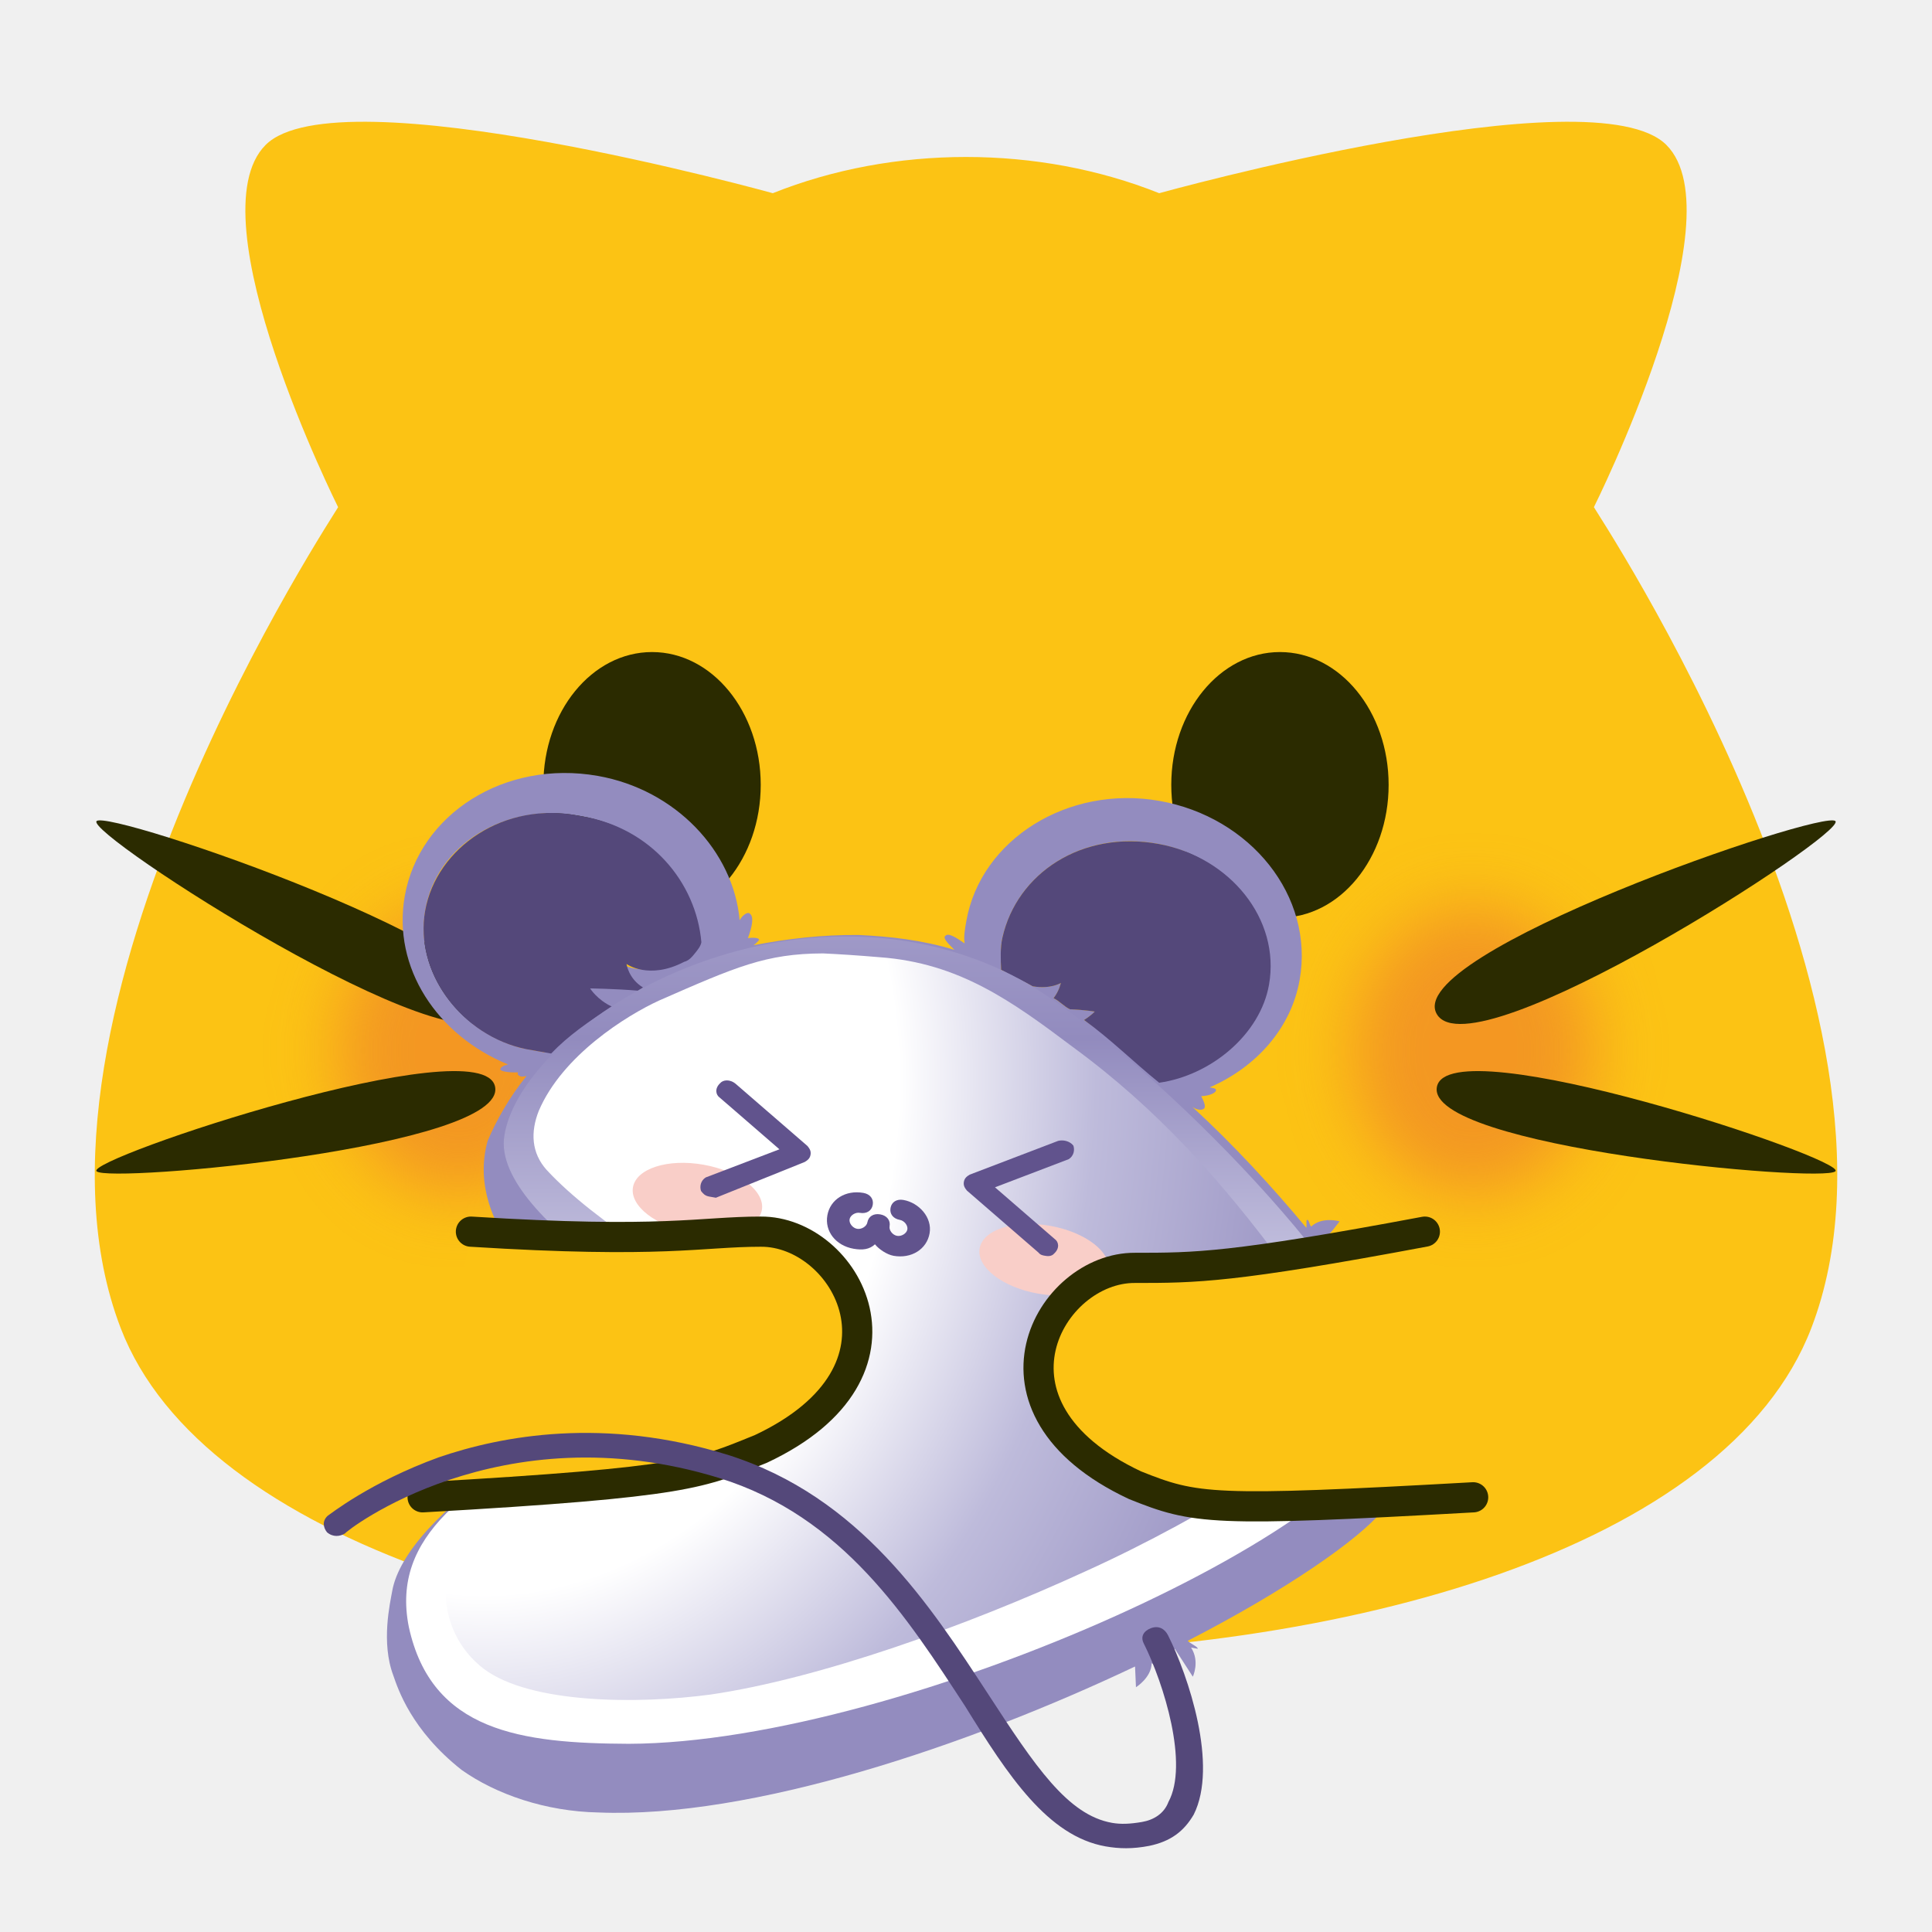
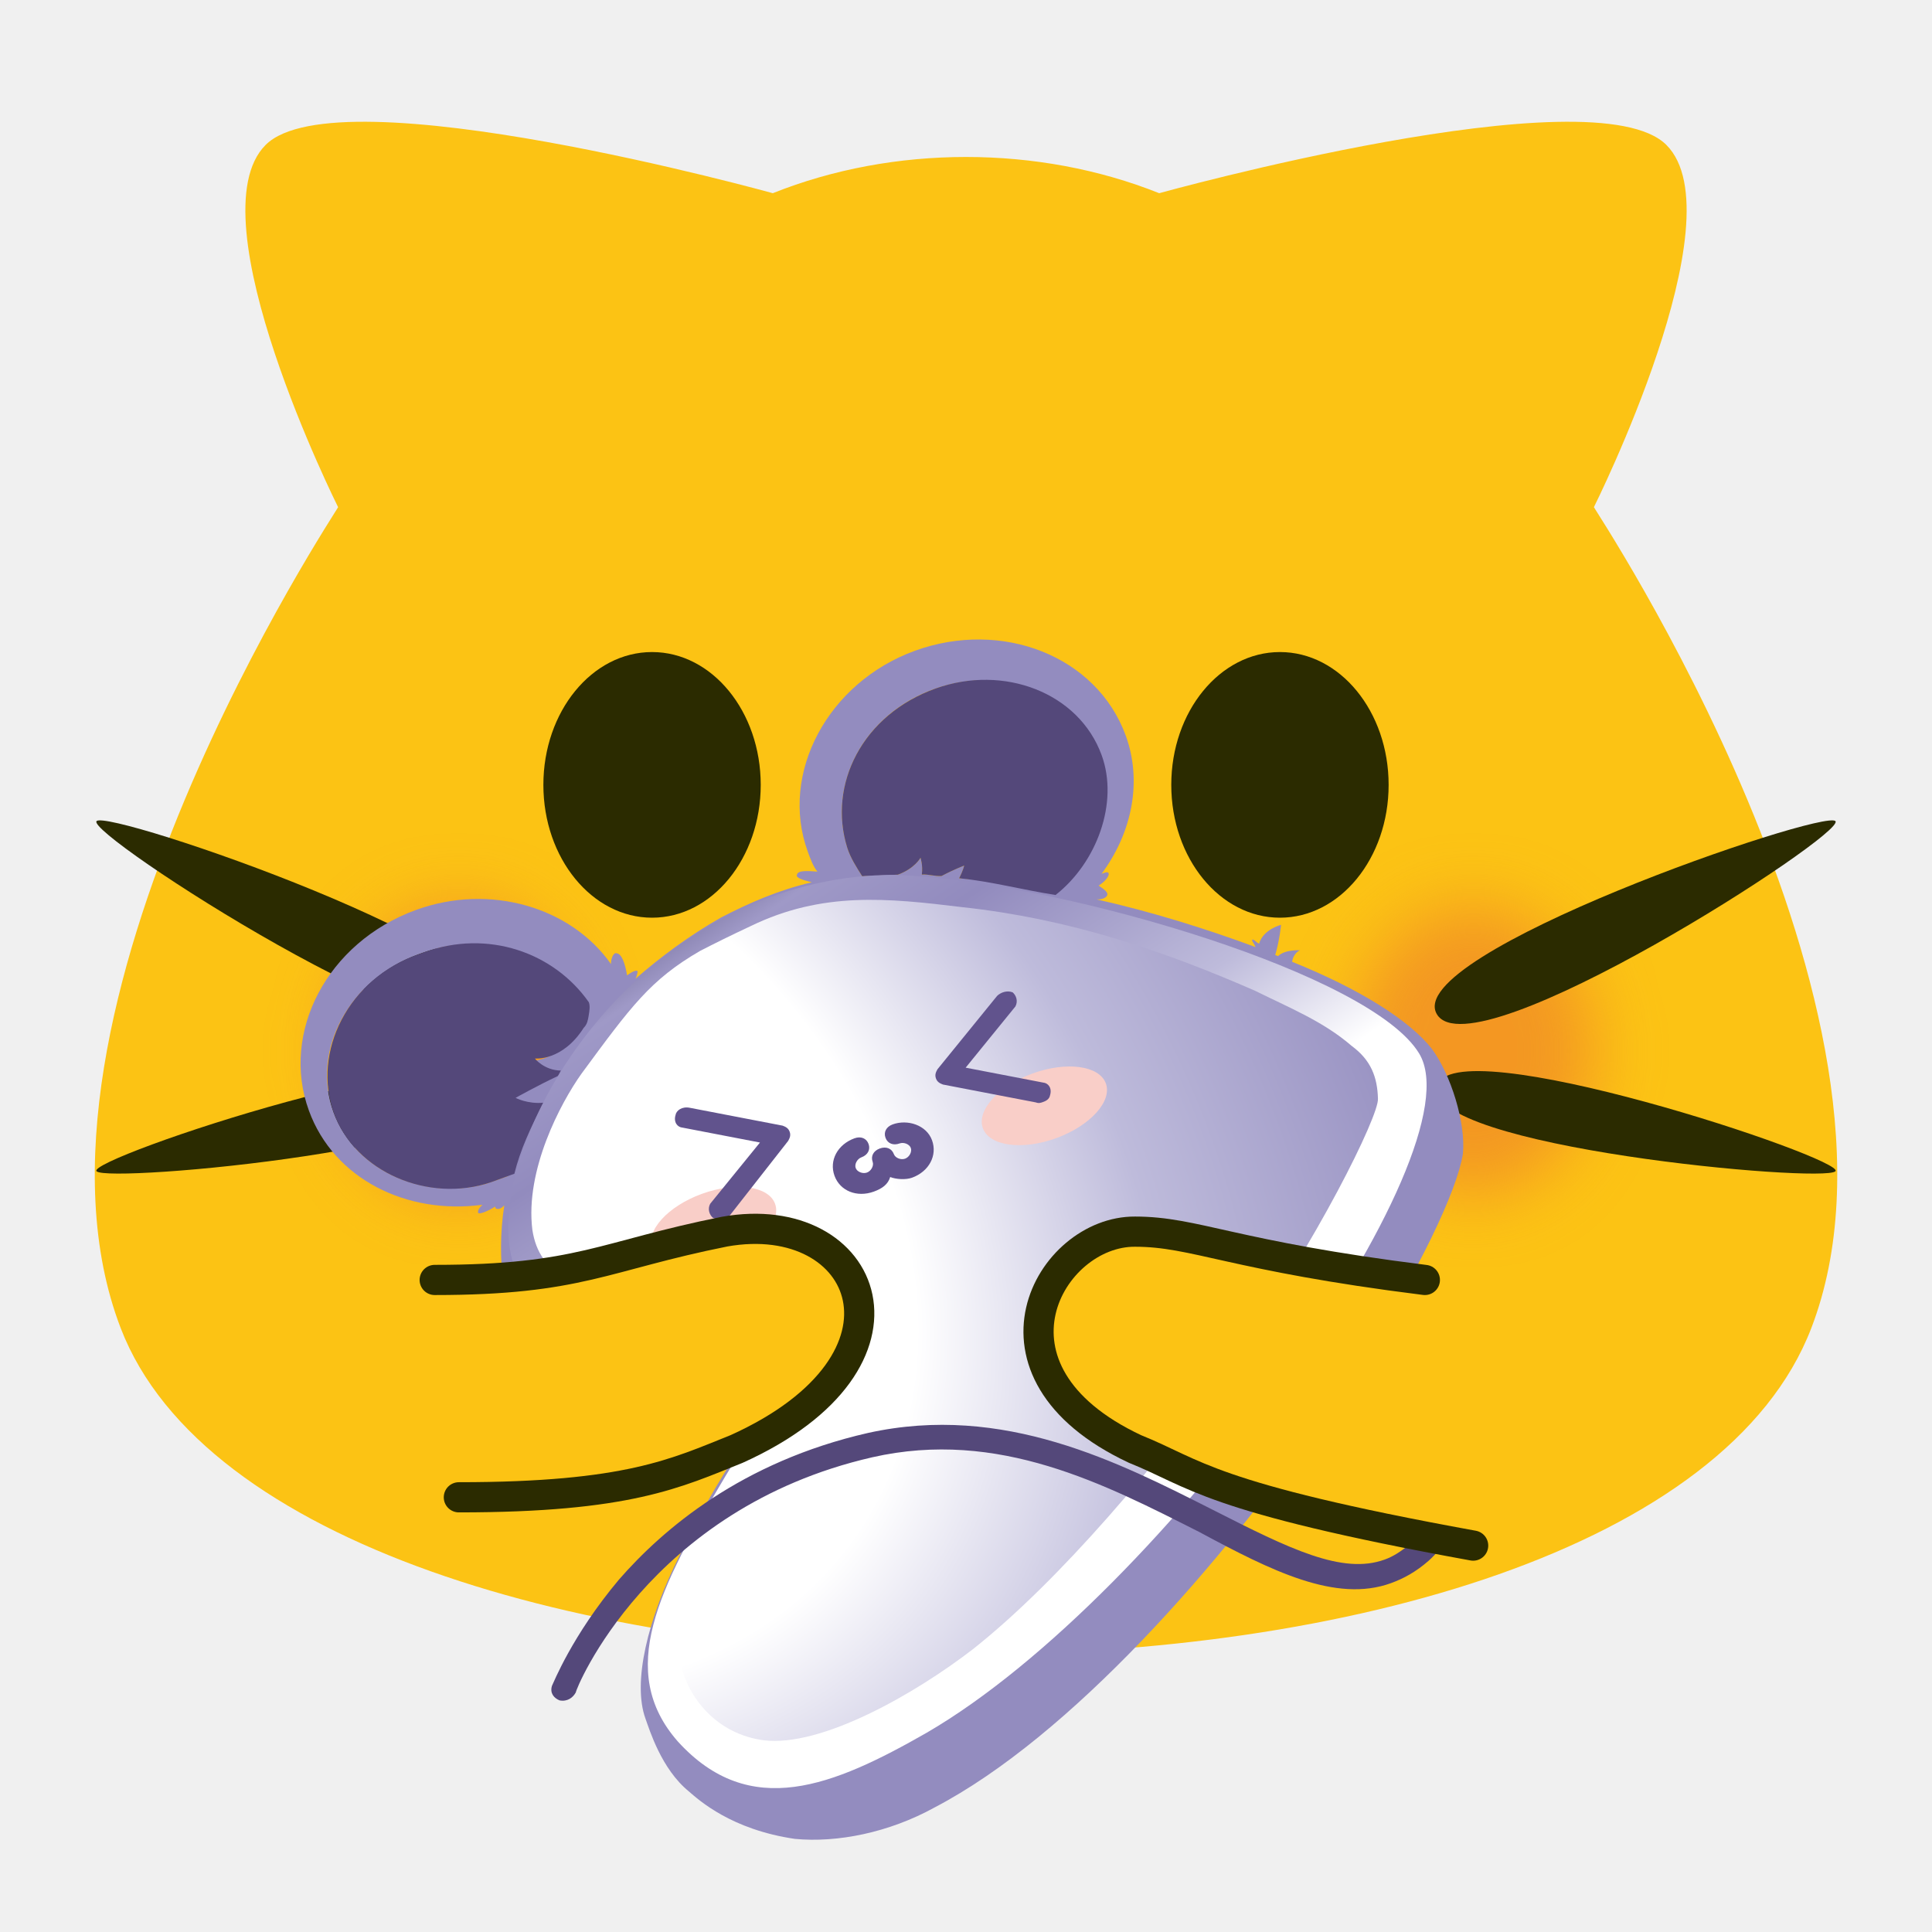
<svg xmlns="http://www.w3.org/2000/svg" xmlns:xlink="http://www.w3.org/1999/xlink" width="800.0px" height="800.0px" viewBox="0 0 800.0 800.0" version="1.1" id="SVGRoot">
  <defs id="defs1121">
    <linearGradient id="light">
      <stop style="stop-color:#ffffff;stop-opacity:0" offset="0" id="stop17092" />
      <stop style="stop-color:#ffffff;stop-opacity:1" offset="1" id="stop17094" />
    </linearGradient>
    <linearGradient id="blush">
      <stop style="stop-color:#ed6c30;stop-opacity:0.5;" offset="0" id="stop4680" />
    </linearGradient>
    <linearGradient id="face" gradientTransform="matrix(0.8641975,0,0,1,58.82716,10.00002)">
      <stop style="stop-color:#2b2b00;stop-opacity:1;" offset="0" id="stop7071" />
    </linearGradient>
    <linearGradient id="body" gradientTransform="translate(-5,10.00002)">
      <stop style="stop-color:#fcc314;stop-opacity:1;" offset="0" id="stop5975" />
    </linearGradient>
    <linearGradient xlink:href="#body" id="linearGradient5979" x1="38.738" y1="437.708" x2="761.275" y2="437.708" gradientUnits="userSpaceOnUse" gradientTransform="translate(0,-70.0002)" />
    <linearGradient xlink:href="#face" id="linearGradient7075" x1="345.45" y1="91.323" x2="430" y2="91.323" gradientUnits="userSpaceOnUse" gradientTransform="matrix(0.6923077,0,0,1.375,17.30767,201.2498)" />
    <linearGradient xlink:href="#face" id="linearGradient7177" gradientUnits="userSpaceOnUse" gradientTransform="matrix(0.6923077,0,0,1.375,277.3077,201.2498)" x1="345.45" y1="91.323" x2="430" y2="91.323" />
    <linearGradient xlink:href="#face" id="linearGradient5558" gradientUnits="userSpaceOnUse" gradientTransform="matrix(-1.382783,-0.3502942,0.3835372,-1.570033,779.5095,1276.311)" x1="539.43" y1="437.901" x2="660.234" y2="437.901" />
    <linearGradient xlink:href="#face" id="linearGradient15760" gradientUnits="userSpaceOnUse" gradientTransform="matrix(-1.382783,-0.3502942,0.3835372,-1.570033,1239.628,1276.311)" x1="539.43" y1="437.901" x2="660.234" y2="437.901" />
    <linearGradient xlink:href="#face" id="linearGradient15762" gradientUnits="userSpaceOnUse" gradientTransform="matrix(-1.382783,-0.3502942,0.3835372,-1.570033,1239.628,1276.311)" x1="539.43" y1="437.901" x2="660.234" y2="437.901" />
    <linearGradient xlink:href="#blush" id="linearGradient4684" x1="562.359" y1="515.124" x2="648.359" y2="515.124" gradientUnits="userSpaceOnUse" gradientTransform="matrix(1.162791,0,0,1.061947,-93.90558,-112.0345)" />
    <filter style="color-interpolation-filters:sRGB" id="filter5097" x="-0.33" y="-0.275" width="1.66" height="1.55">
      <feGaussianBlur stdDeviation="13.75" id="feGaussianBlur5099" />
    </filter>
    <linearGradient xlink:href="#blush" id="linearGradient5143" gradientUnits="userSpaceOnUse" gradientTransform="matrix(1.162791,0,0,1.061947,-513.9056,-112.0345)" x1="562.359" y1="515.124" x2="648.359" y2="515.124" />
    <filter style="color-interpolation-filters:sRGB" id="filter5145" x="-0.33" y="-0.275" width="1.66" height="1.55">
      <feGaussianBlur stdDeviation="13.75" id="feGaussianBlur5147" />
    </filter>
    <linearGradient xlink:href="#face" id="linearGradient5190" gradientUnits="userSpaceOnUse" gradientTransform="translate(0,-70.0002)" />
    <linearGradient xlink:href="#light" id="linearGradient1285" x1="429.624" y1="305.573" x2="297.925" y2="197.115" gradientUnits="userSpaceOnUse" gradientTransform="matrix(0.1499023,0,0,0.2177386,220.2759,275.4842)" />
    <linearGradient xlink:href="#light" id="linearGradient1868" gradientUnits="userSpaceOnUse" gradientTransform="matrix(0.1499023,0,0,0.2177386,480.2759,275.4842)" x1="429.624" y1="305.573" x2="297.925" y2="197.115" />
    <linearGradient xlink:href="#light" id="linearGradient2712" gradientUnits="userSpaceOnUse" gradientTransform="matrix(0.07476526,0,0,0.112215,277.6872,324.9233)" x1="429.624" y1="305.573" x2="297.925" y2="197.115" />
    <linearGradient xlink:href="#light" id="linearGradient2717" gradientUnits="userSpaceOnUse" gradientTransform="matrix(0.07476526,0,0,0.112215,537.6872,324.9233)" x1="429.624" y1="305.573" x2="297.925" y2="197.115" />
    <linearGradient xlink:href="#face" id="linearGradient26900" gradientUnits="userSpaceOnUse" gradientTransform="matrix(-1.382783,-0.3502942,0.3835372,-1.570033,779.5095,1276.311)" x1="539.43" y1="437.901" x2="660.234" y2="437.901" />
    <linearGradient xlink:href="#body" id="linearGradient667" gradientTransform="matrix(-1.208675,0,0,0.8273522,785,0)" x1="140.65" y1="682.9" x2="297.779" y2="682.9" gradientUnits="userSpaceOnUse" />
    <linearGradient xlink:href="#face" id="linearGradient669" gradientTransform="matrix(-1.208675,0,0,0.8273522,785,0)" x1="140.65" y1="682.9" x2="297.779" y2="682.9" gradientUnits="userSpaceOnUse" />
  </defs>
  <path style="display:inline;fill:url(#linearGradient5979);fill-opacity:1;stroke:none;stroke-width:1px;stroke-linecap:butt;stroke-linejoin:miter;stroke-opacity:1" d="m 750,550 c -70.049,182.128 -631.59,177.866 -700,0 -50,-130 90.647,-340.228 90,-340 0,0 -60,-120 -30,-150 30,-30 210,20 210,20 50,-20 110,-20 160,0 0,0 180,-50 210,-20 30,30 -30,150 -30,150 -0.403,0.012 140,210 90,340 z" id="blobcat_body" />
  <g id="layer5" style="display:inline">
    <ellipse style="display:inline;mix-blend-mode:normal;fill:url(#linearGradient4684);fill-opacity:1;stroke:none;stroke-width:27.78;stroke-linecap:round;stroke-linejoin:round;stroke-miterlimit:4;stroke-dasharray:none;filter:url(#filter5097)" id="blush_right" cx="610" cy="435" rx="50" ry="60" />
    <ellipse style="display:inline;mix-blend-mode:normal;fill:url(#linearGradient5143);fill-opacity:1;stroke:none;stroke-width:27.78;stroke-linecap:round;stroke-linejoin:round;stroke-miterlimit:4;stroke-dasharray:none;filter:url(#filter5145)" id="blush_left" cx="190" cy="435" rx="50" ry="60" />
  </g>
  <path style="fill:none;stroke:url(#linearGradient5190);stroke-width:25;stroke-linecap:round;stroke-linejoin:round;stroke-miterlimit:4;stroke-dasharray:none;stroke-opacity:1" d="m 320,450 40,50 40,-50 40,50 40,-50" id="mouth" />
  <g id="whiskers" style="display:inline">
    <path style="fill:url(#linearGradient15760);fill-opacity:1;stroke:none;stroke-width:1.518px;stroke-linecap:butt;stroke-linejoin:miter;stroke-opacity:1" d="m 760,485 c 5,-5 -160,-60 -165,-35 -5,25 160,40 165,35 z" id="whiskers_bottom_right" />
    <path style="fill:url(#linearGradient15762);fill-opacity:1;stroke:none;stroke-width:1.518px;stroke-linecap:butt;stroke-linejoin:miter;stroke-opacity:1" d="m 760,340 c -5,-5 -180,55 -165,80 15,25 170,-75 165,-80 z" id="whiskers_top_right" />
    <path style="fill:url(#linearGradient5558);fill-opacity:1;stroke:none;stroke-width:1.518px;stroke-linecap:butt;stroke-linejoin:miter;stroke-opacity:1" d="m 40,485 c -5,-5 160,-60 165,-35 5,25 -160,40 -165,35 z" id="whiskers_bottom_left" />
    <path style="fill:url(#linearGradient26900);fill-opacity:1;stroke:none;stroke-width:1.518px;stroke-linecap:butt;stroke-linejoin:miter;stroke-opacity:1" d="m 40,340 c 5,-5 180,55 165,80 -15,25 -170,-75 -165,-80 z" id="whiskers_top_left" />
  </g>
  <g id="eyes" style="display:inline">
    <ellipse style="display:inline;fill:url(#linearGradient7177);fill-opacity:1;stroke:none;stroke-width:29.27;stroke-linecap:round;stroke-linejoin:round" id="eye_right" cx="530" cy="325" rx="45" ry="55" />
    <ellipse style="fill:url(#linearGradient7075);fill-opacity:1;stroke:none;stroke-width:29.27;stroke-linecap:round;stroke-linejoin:round" id="eye_left" cx="270" cy="325" rx="45" ry="55" />
    <g id="eyes_reflection" style="display:none">
      <ellipse style="opacity:1;fill:url(#linearGradient2717);fill-opacity:1;stroke:#ffffff;stroke-width:2.29;stroke-linecap:round;stroke-linejoin:round;stroke-opacity:0" id="eye_reflection_right_small" cy="344" cx="557.5" rx="6.355" ry="7.855" />
      <ellipse style="opacity:1;fill:url(#linearGradient1868);fill-opacity:1;stroke:#ffffff;stroke-width:4.517;stroke-linecap:round;stroke-linejoin:round;stroke-opacity:0" id="eye_reflection_right_big" cy="312.5" cx="520" rx="12.742" ry="15.242" />
      <ellipse style="opacity:1;fill:url(#linearGradient2712);fill-opacity:1;stroke:#ffffff;stroke-width:2.29;stroke-linecap:round;stroke-linejoin:round;stroke-opacity:0" id="eye_reflection_left_small" cy="344" cx="297.5" rx="6.355" ry="7.855" />
      <ellipse style="opacity:1;fill:url(#linearGradient1285);fill-opacity:1;stroke:#ffffff;stroke-width:4.517;stroke-linecap:round;stroke-linejoin:round;stroke-opacity:0" id="eye_reflection_left_big" cy="312.5" cx="260" rx="12.742" ry="15.242" />
    </g>
  </g>
  <style type="text/css" id="style2">
	.st0{fill-rule:evenodd;clip-rule:evenodd;fill:#534779;}
	.st1{fill:#938CBF;}
	.st2{fill:#54487A;}
	.st3{fill-rule:evenodd;clip-rule:evenodd;fill:url(#path2975_1_);}
	.st4{fill-rule:evenodd;clip-rule:evenodd;fill:url(#path2977_1_);}
	.st5{fill:#61538D;}
	.st6{fill-rule:evenodd;clip-rule:evenodd;fill:#F9CEC8;}
	.st7{fill:#534779;}
</style>
-   <g id="genchu" transform="matrix(9.20181,1.622527,-1.456248,8.258793,26.96027,227.0378)" style="display:inline">
+   <g id="genchu" transform="matrix(8.780265,-3.195755,2.868249,7.880448,-65.90382,405.4661)" style="display:inline">
    <path class="st1" d="m 65.2,30.1 c -0.5,-1.7 -2.1,-4 -4.5,-6.4 0.2,-0.4 0.5,-0.4 0.5,-0.4 0,0 -0.6,-0.3 -1,-0.1 l -0.1,-0.1 c 0.4,-0.6 0.7,-1.3 0.7,-1.3 0,0 -0.8,-0.1 -1.2,0.5 -0.1,-0.1 -0.1,-0.2 -0.2,-0.3 -0.1,0 0,0.2 0,0.4 -1.8,-1.7 -3.8,-3.4 -5.9,-4.9 0.2,0.1 0.4,0.1 0.5,0 0.1,-0.1 0,-0.3 -0.2,-0.6 0.4,-0.1 0.6,-0.3 0.6,-0.4 0,-0.1 -0.1,-0.1 -0.3,-0.1 1.9,-1.4 3.1,-3.6 3.1,-6 0,-4.2 -3.4,-7.5 -7.5,-7.5 -4.1,0 -7.5,3.4 -7.5,7.5 0,0.4 0,0.8 0.1,1.1 -0.4,-0.2 -0.8,-0.4 -0.9,-0.2 -0.1,0.1 0.1,0.3 0.5,0.6 -1.5,-0.2 -2.9,-0.1 -4.3,0.1 -1.6,0.3 -3.1,0.8 -4.5,1.4 0.1,-0.1 0.2,-0.3 0.2,-0.3 0,-0.1 -0.2,-0.1 -0.5,0 C 32.9,12.5 32.9,12 32.7,11.9 32.6,11.8 32.4,12 32.3,12.3 31.5,9 28.5,6.5 25,6.5 c -4.2,0 -7.5,3.4 -7.5,7.5 0,3.6 2.5,6.5 5.8,7.3 -0.2,0.1 -0.3,0.2 -0.3,0.3 0,0.1 0.4,0.1 0.8,0 v 0.1 c 0.1,0.1 0.2,0.1 0.4,0 -0.6,1.2 -1,2.5 -1.2,3.5 -0.2,2.3 1,4 1.7,4.8 0.3,0.3 0.6,0.6 1,0.9 0.1,0.5 -0.1,0.9 -0.1,0.9 0,0 0.5,0 0.7,-0.4 v 0 c -0.4,0.7 0.1,1.3 0,1.7 0.3,-0.2 1,-0.4 1.1,-1 l 0.2,0.1 c 1.8,1.2 3.5,1.8 5.1,2.7 -3.4,2.9 -5,4.3 -6.5,6 -2.3,2.4 -3.9,5.1 -3.9,7 v 0 c 0,0.6 -0.1,2.6 0.7,4.1 0.3,0.6 1.2,2.5 3.7,4 1.7,0.9 4,1.3 6.3,0.9 6.7,-1 15.6,-6.4 22.3,-11.7 l 0.2,1 c 0,0 0.6,-0.6 0.5,-1.3 0.1,0 0.2,0.2 0.3,0.2 0,-0.1 -0.1,-0.3 -0.2,-0.4 l 0.2,-0.2 0.2,0.4 c 0,0 0.3,-0.4 0.3,-0.8 l 0.1,-0.1 1,1.2 c 0,0 0.2,-0.8 -0.3,-1.4 h 0.3 c 0,-0.1 -0.4,-0.2 -0.5,-0.3 3.9,-3.3 6.7,-6.4 7.5,-8 0.6,-1.4 0.7,-3.9 0.3,-5.4 z M 18.5,14.5 c -0.01,-3.3 2.7,-5.9 5.9,-5.9 v 0 h 0.2 c 3,0 5.4,2.2 5.9,5.1 0,0.2 -0.1,0.4 -0.2,0.6 -0.1,0.2 -0.2,0.3 -0.4,0.5 -1.4,1.2 -2.5,0.6 -2.5,0.6 0,0 0.2,0.8 0.9,1 l -0.2,0.2 C 27,16.7 26,16.9 26,16.9 c 0,0 0.4,0.5 1.1,0.7 -0.9,0.9 -1.7,1.9 -2.3,2.8 H 24.3 L 23.699,20.385 C 20.899,20.085 18.509,17.584 18.5,14.5 Z M 49.9,5 c 3.3,0 5.9,2.7 5.9,5.9 0,2.2 -1.2,4.2 -3.1,5.2 -0.4,-0.3 -0.7,-0.4 -0.8,-0.4 -0.2,0 -0.7,0.1 -0.8,0.3 -1,-0.7 -2,-1.3 -3,-1.8 0.3,-0.3 0.4,-0.5 0.4,-0.5 0,0 -0.5,0 -1.1,0.1 -0.3,-0.1 -0.5,-0.3 -0.8,-0.4 0.2,-0.4 0.2,-0.8 0.2,-0.8 0,0 -0.4,0.4 -1.2,0.4 -0.5,-0.2 -1,-0.4 -1.5,-0.5 C 44,12 43.9,11.5 43.9,11 44,7.6 46.6,5 49.9,5 Z" id="path20" />
    <path class="st2" d="m 46.8,12.6 c 0,0 2.02e-4,0.376 -0.198,0.8 0.3,0.1 0.498,0.3 0.798,0.4 0.647,-0.099 1.1,-0.1 1.1,-0.1 0,0 -0.094,0.186 -0.4,0.5 1.3,0.7 2.461,1.607 3.761,2.407 2.2,-0.8 4.039,-3.207 4.039,-5.707 0,-3.3 -2.7,-5.878 -5.9,-5.9 -3.458,-0.024 -5.965,2.645 -6.097,5.906 -0.02,0.508 0.092,1.068 0.192,1.568 0.5,0.2 1.005,0.327 1.505,0.527 C 46.4,13 46.8,12.6 46.8,12.6 Z" id="path22" />
    <path class="st2" d="m 24.7,8.6 h -0.2 v 0 C 21.129,8.505 18.507,11.35 18.503,14.539 18.499,17.636 21.074,20.328 24,20.4 h 0.6 0.5 c 0.6,-1 1.4,-1.9 2.3,-2.8 -0.7,-0.2 -1.1,-0.7 -1.1,-0.7 0,0 1.1,-0.2 2.1,-0.3 l 0.2,-0.2 c -0.7,-0.3 -0.9,-1 -0.9,-1 0,0 1.1,0.6 2.5,-0.6 0.2,-0.1 0.3,-0.3 0.4,-0.5 0.1,-0.2 0.2,-0.4 0.2,-0.6 -0.7,-2.9 -3.1,-5.1 -6.1,-5.1 z" id="path24" />
    <g id="mid_1_">
      <linearGradient id="path2975_1_" gradientUnits="userSpaceOnUse" x1="-317.953" y1="328.224" x2="-317.836" y2="328.224" gradientTransform="matrix(-73.3283,-328.7846,-328.7846,73.3283,84645.555,-128559.96)">
        <stop offset="0" style="stop-color:#FFFFFF" id="stop26" />
        <stop offset="0.34" style="stop-color:#FFFFFF" id="stop28" />
        <stop offset="0.51" style="stop-color:#BEBBDB" id="stop30" />
        <stop offset="0.75" style="stop-color:#928BBE" id="stop32" />
        <stop offset="0.87" style="stop-color:#9F99C7" id="stop34" />
        <stop offset="1" style="stop-color:#524C76" id="stop36" />
      </linearGradient>
      <path id="path2975" class="st3" d="m 34.9,33.1 c -2.2,1.9 -3.7,3.2 -5.6,4.9 -4.5,4.1 -7.5,7.2 -6,11.5 1.8,4.9 5.8,4.7 10.5,3.8 12,-2.4 31.8,-17.6 30.8,-23.2 -0.8,-4.5 -11.9,-13.6 -18.4,-16.8 -2,-1 -4.4,-1.5 -6.8,-1.4 -9,0.4 -16,8.6 -15.7,13.1 0.4,4.3 11.3,8 11.2,8.1 z" style="fill:url(#path2975_1_)" />
    </g>
    <radialGradient id="path2977_1_" cx="-317.703" cy="328.099" r="0.117" gradientTransform="matrix(-8.9461,567.6399,484.1227,7.6225,-161659.58,177863.45)" gradientUnits="userSpaceOnUse">
      <stop offset="0" style="stop-color:#FFFFFF" id="stop41" />
      <stop offset="0.34" style="stop-color:#FFFFFF" id="stop43" />
      <stop offset="0.51" style="stop-color:#BEBBDB" id="stop45" />
      <stop offset="0.75" style="stop-color:#928BBE" id="stop47" />
      <stop offset="0.87" style="stop-color:#9F99C7" id="stop49" />
      <stop offset="1" style="stop-color:#524C76" id="stop51" />
    </radialGradient>
    <path id="path2977" class="st4" d="m 38.7,12.9 c -1,0.1 -1.8,0.2 -2.5,0.3 -2.5,0.5 -3.7,1.4 -6.8,3.7 -1.3,1 -3.8,3.5 -4.4,6.4 -0.2,1.1 0,2.1 0.8,2.8 2.6,2.2 6.9,3.9 10.4,5.6 1,0.5 0.3,1.4 -1.3,2.8 -4.2,3.6 -9.9,8.1 -10.3,11.5 -0.2,1.6 0.4,3.8 2.3,4.9 2.3,1.3 7,0.4 10.1,-0.7 4.6,-1.7 10.6,-5.5 15.4,-9.2 5,-3.8 9.6,-8.7 9.8,-9.5 0.3,-1 0.3,-1.9 -0.3,-2.9 -0.8,-1.6 -2,-2.8 -3.2,-4.2 -3.3,-3.5 -6.7,-6.5 -10.9,-8.8 -3,-1.7 -5.6,-3.1 -9.1,-2.7 z" style="fill:url(#path2977_1_)" />
    <path class="st5" d="m 41.6,24.5 c -0.3,0 -0.5,0.2 -0.5,0.5 0,0.3 0.2,0.5 0.5,0.5 0.2,0 0.4,0.2 0.4,0.4 0,0.2 -0.2,0.4 -0.4,0.4 -0.2,0 -0.4,-0.2 -0.4,-0.4 0,-0.3 -0.2,-0.5 -0.5,-0.5 -0.3,0 -0.5,0.2 -0.5,0.5 0,0.2 -0.2,0.4 -0.4,0.4 -0.2,0 -0.4,-0.2 -0.4,-0.4 0,-0.2 0.2,-0.4 0.4,-0.4 0.3,0 0.5,-0.2 0.5,-0.5 0,-0.3 -0.2,-0.5 -0.5,-0.5 -0.8,0 -1.4,0.6 -1.4,1.4 0,0.8 0.6,1.4 1.4,1.4 0.4,0 0.7,-0.1 0.9,-0.4 0.2,0.2 0.6,0.4 0.9,0.4 0.8,0 1.4,-0.6 1.4,-1.4 0,-0.8 -0.7,-1.4 -1.4,-1.4 z" id="path55" />
    <path class="st2" d="m 55.4,54.2 c -2.6,0 -4.8,-2.6 -7.2,-5.6 -3.2,-3.8 -6.8,-8.2 -12.5,-9 -10.1,-1.4 -15.9,5.8 -15.9,5.9 -0.2,0.2 -0.5,0.3 -0.8,0.1 -0.2,-0.2 -0.3,-0.5 -0.1,-0.8 0.1,-0.1 1.6,-2 4.4,-3.8 2.6,-1.6 6.9,-3.4 12.6,-2.6 6.1,0.9 10,5.6 13.2,9.4 2.6,3.1 4.4,5.2 6.4,5.2 0.4,0 0.8,-0.1 1.3,-0.3 0.5,-0.2 0.9,-0.6 1,-1.2 0.6,-2 -1.1,-5.7 -2.3,-7.5 -0.2,-0.3 -0.1,-0.6 0.2,-0.8 0.3,-0.2 0.6,-0.1 0.8,0.2 1.2,1.8 3.2,5.9 2.5,8.5 -0.3,0.9 -0.8,1.5 -1.7,1.9 -0.7,0.3 -1.3,0.4 -1.9,0.4 z" id="path57" style="display:none" />
    <ellipse class="st6" cx="32.6" cy="26.2" rx="2.9" ry="1.7" id="ellipse59" />
    <ellipse class="st6" cx="48.2" cy="26.2" rx="2.9" ry="1.7" id="ellipse61" />
    <g id="g67">
      <path class="st5" d="m 33.1,26 c -0.2,0 -0.3,-0.1 -0.4,-0.2 -0.1,-0.2 -0.1,-0.5 0.1,-0.7 l 3,-2 -3,-2 c -0.2,-0.1 -0.3,-0.4 -0.1,-0.7 0.1,-0.2 0.4,-0.3 0.7,-0.1 l 3.6,2.4 c 0.1,0.1 0.2,0.2 0.2,0.4 0,0.2 -0.1,0.3 -0.2,0.4 L 33.4,26 c -0.1,0 -0.2,0 -0.3,0 z" id="path63" />
      <path class="st5" d="m 48.2,26 c -0.1,0 -0.2,0 -0.3,-0.1 l -3.6,-2.4 c -0.1,-0.1 -0.2,-0.2 -0.2,-0.4 0,-0.2 0.1,-0.3 0.2,-0.4 l 3.6,-2.4 c 0.2,-0.1 0.5,-0.1 0.7,0.1 0.1,0.2 0.1,0.5 -0.1,0.7 l -3,2 3,2 c 0.2,0.1 0.3,0.4 0.1,0.7 C 48.5,26 48.3,26 48.2,26 Z" id="path65" />
    </g>
  </g>
+   <path class="st2" d="m 575.982,655.542 c -22.829,8.309 -49.603,-5.15 -79.28,-21.121 -38.996,-19.719 -83.225,-42.889 -135.568,-30.977 -92.696,21.244 -122.97,96.519 -122.684,97.307 -1.182,2.215 -3.53,3.962 -6.737,3.345 -2.33,-0.937 -4.068,-2.981 -3.173,-5.985 0.591,-1.108 8.312,-20.874 27.734,-44.007 18.239,-20.918 50.832,-48.844 103.174,-60.756 56.141,-12.402 103.865,12.173 142.861,31.892 31.72,16.12 53.548,26.917 71.109,20.526 3.512,-1.278 6.737,-3.345 10.554,-6.519 3.816,-3.174 6.181,-7.604 5.338,-12.652 -0.468,-17.678 -26.007,-41.403 -41.706,-51.753 -2.617,-1.725 -2.599,-4.409 -0.539,-6.944 2.06,-2.535 4.981,-2.706 7.598,-0.981 15.699,10.35 45.02,36.268 46.331,58.994 -0.053,8.051 -2.722,14.377 -9.477,20.406 -5.286,4.601 -10.267,7.307 -15.535,9.224 z" id="genchu_tail" style="display:inline;fill:#54487a;stroke-width:8.852" />
  <g id="hands" transform="translate(0,-70.0002)">
-     <path style="display:inline;fill:url(#linearGradient667);stroke:url(#linearGradient669);stroke-width:12.5;stroke-linecap:round;stroke-linejoin:round;stroke-miterlimit:4;stroke-dasharray:none;stroke-opacity:1;paint-order:normal" d="m 610,690 c -108.572,6.076 -115,5 -140,-5 -68.741,-32.24 -35.248,-90.277 0,-90 25,0 40,0 120,-15" id="path665" />
-     <path style="display:inline;fill:url(#body);stroke:url(#face);stroke-width:12.5;stroke-linecap:round;stroke-linejoin:round;stroke-miterlimit:4;stroke-dasharray:none;stroke-opacity:1;paint-order:normal" d="m 175,690 c 110.897,-6.282 115,-10 140,-20 68.741,-32.24 35.248,-90.277 0,-90 -25,0 -40,5 -120,0" id="left_hand" />
+     <path style="display:inline;fill:url(#linearGradient667);stroke:url(#linearGradient669);stroke-width:12.5;stroke-linecap:round;stroke-linejoin:round;stroke-miterlimit:4;stroke-dasharray:none;stroke-opacity:1;paint-order:normal" d="m 610,710 c -110,-20 -115,-30 -140,-40 -68.741,-32.24 -35.248,-90.277 0,-90 25,0 40,10 120,20" id="path665" />
+     <path style="display:inline;fill:url(#body);stroke:url(#face);stroke-width:12.5;stroke-linecap:round;stroke-linejoin:round;stroke-miterlimit:4;stroke-dasharray:none;stroke-opacity:1;paint-order:normal" d="m 190,690 c 70,0 90,-10 115,-20 81.07,-36.591 54.275,-100.572 -5,-90 -50,10 -60,20 -120,20" id="left_hand" />
  </g>
-   <path class="st2" d="m 457.811,764.552 c -23.925,-4.219 -40.382,-29.261 -58.098,-57.931 -23.912,-36.575 -50.631,-78.755 -101.916,-94.611 -90.9,-27.95 -154.755,22.103 -154.901,22.929 -2.132,1.327 -5.038,1.666 -7.507,-0.472 -1.549,-1.976 -2.032,-4.616 0.245,-6.769 1.066,-0.664 17.635,-13.922 46.022,-24.244 26.255,-8.995 68.444,-16.884 119.729,-1.029 54.82,17.33 83.863,62.475 107.775,99.05 19.41,29.821 32.915,50.085 51.319,53.33 3.681,0.649 7.507,0.472 12.399,-0.368 4.892,-0.84 9.155,-3.495 10.949,-8.288 8.434,-15.544 -1.821,-48.86 -10.242,-65.673 -1.403,-2.802 -0.046,-5.118 3.005,-6.283 3.052,-1.165 5.667,0.148 7.07,2.95 8.421,16.813 20.854,53.919 10.626,74.256 -4.071,6.946 -9.546,11.09 -18.41,12.933 -6.878,1.342 -12.545,1.194 -18.066,0.221 z" id="genchu_tail" style="display:inline;fill:#54487a;stroke-width:8.852" />
</svg>
